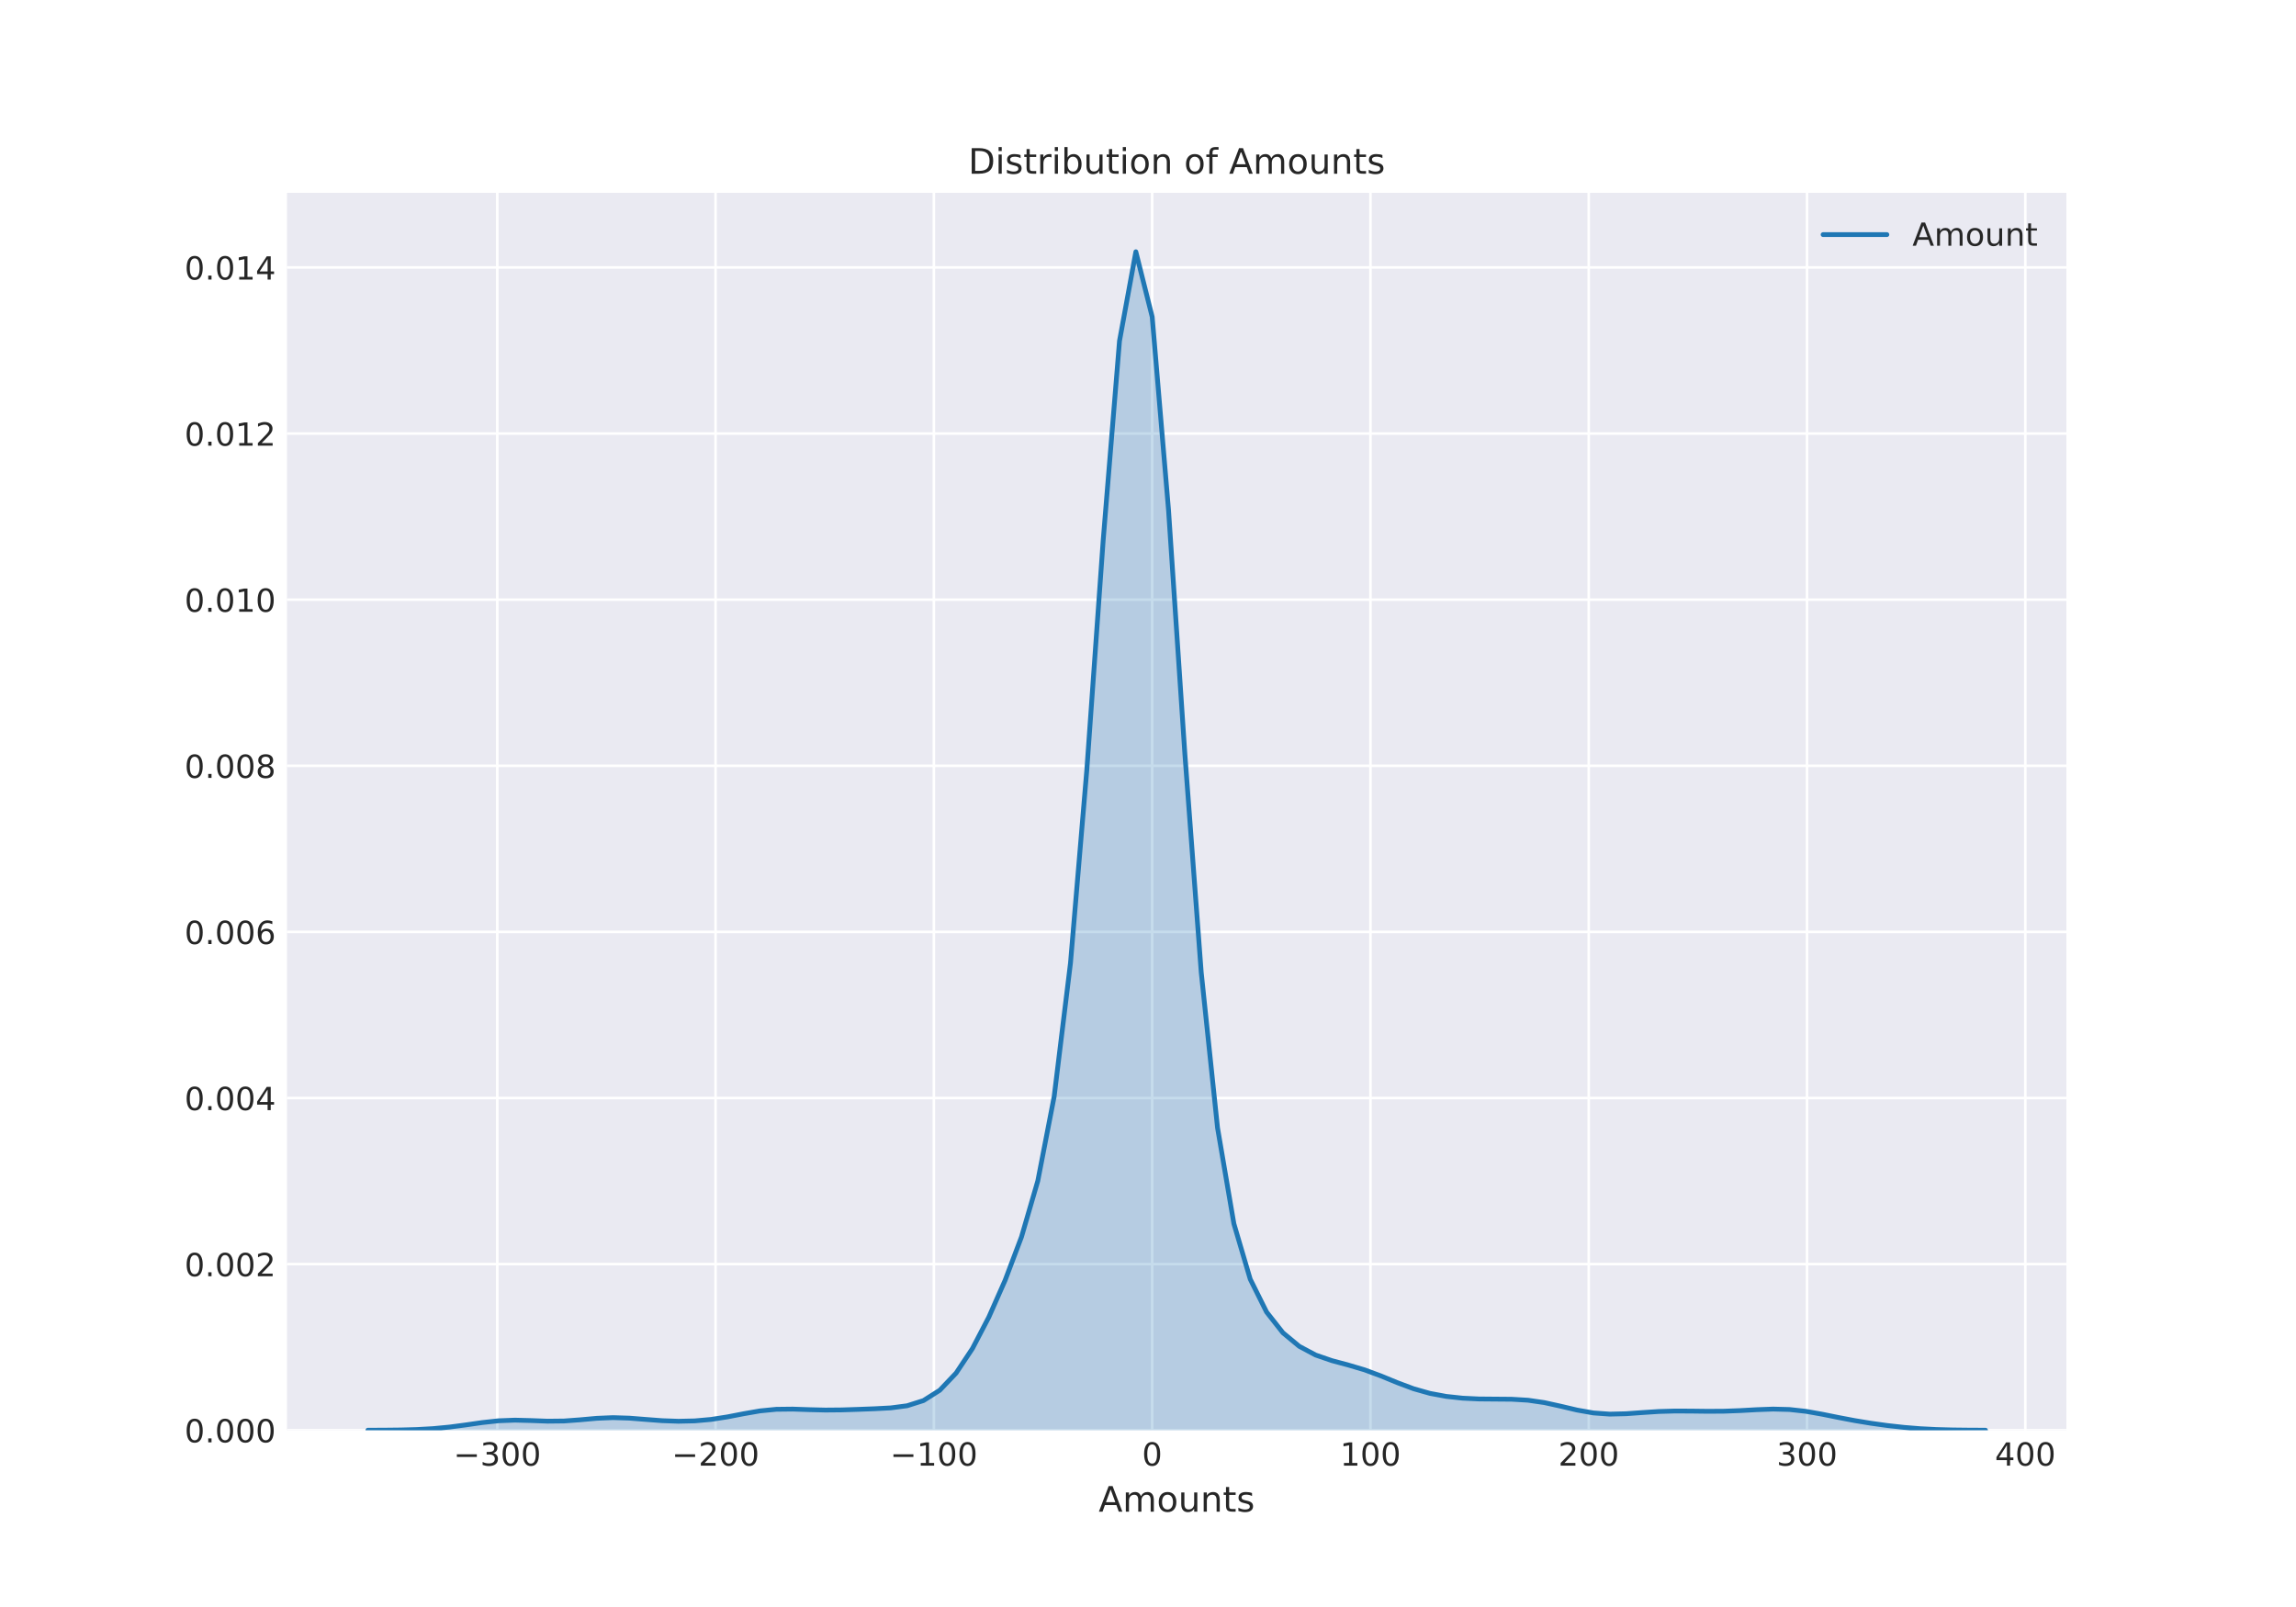
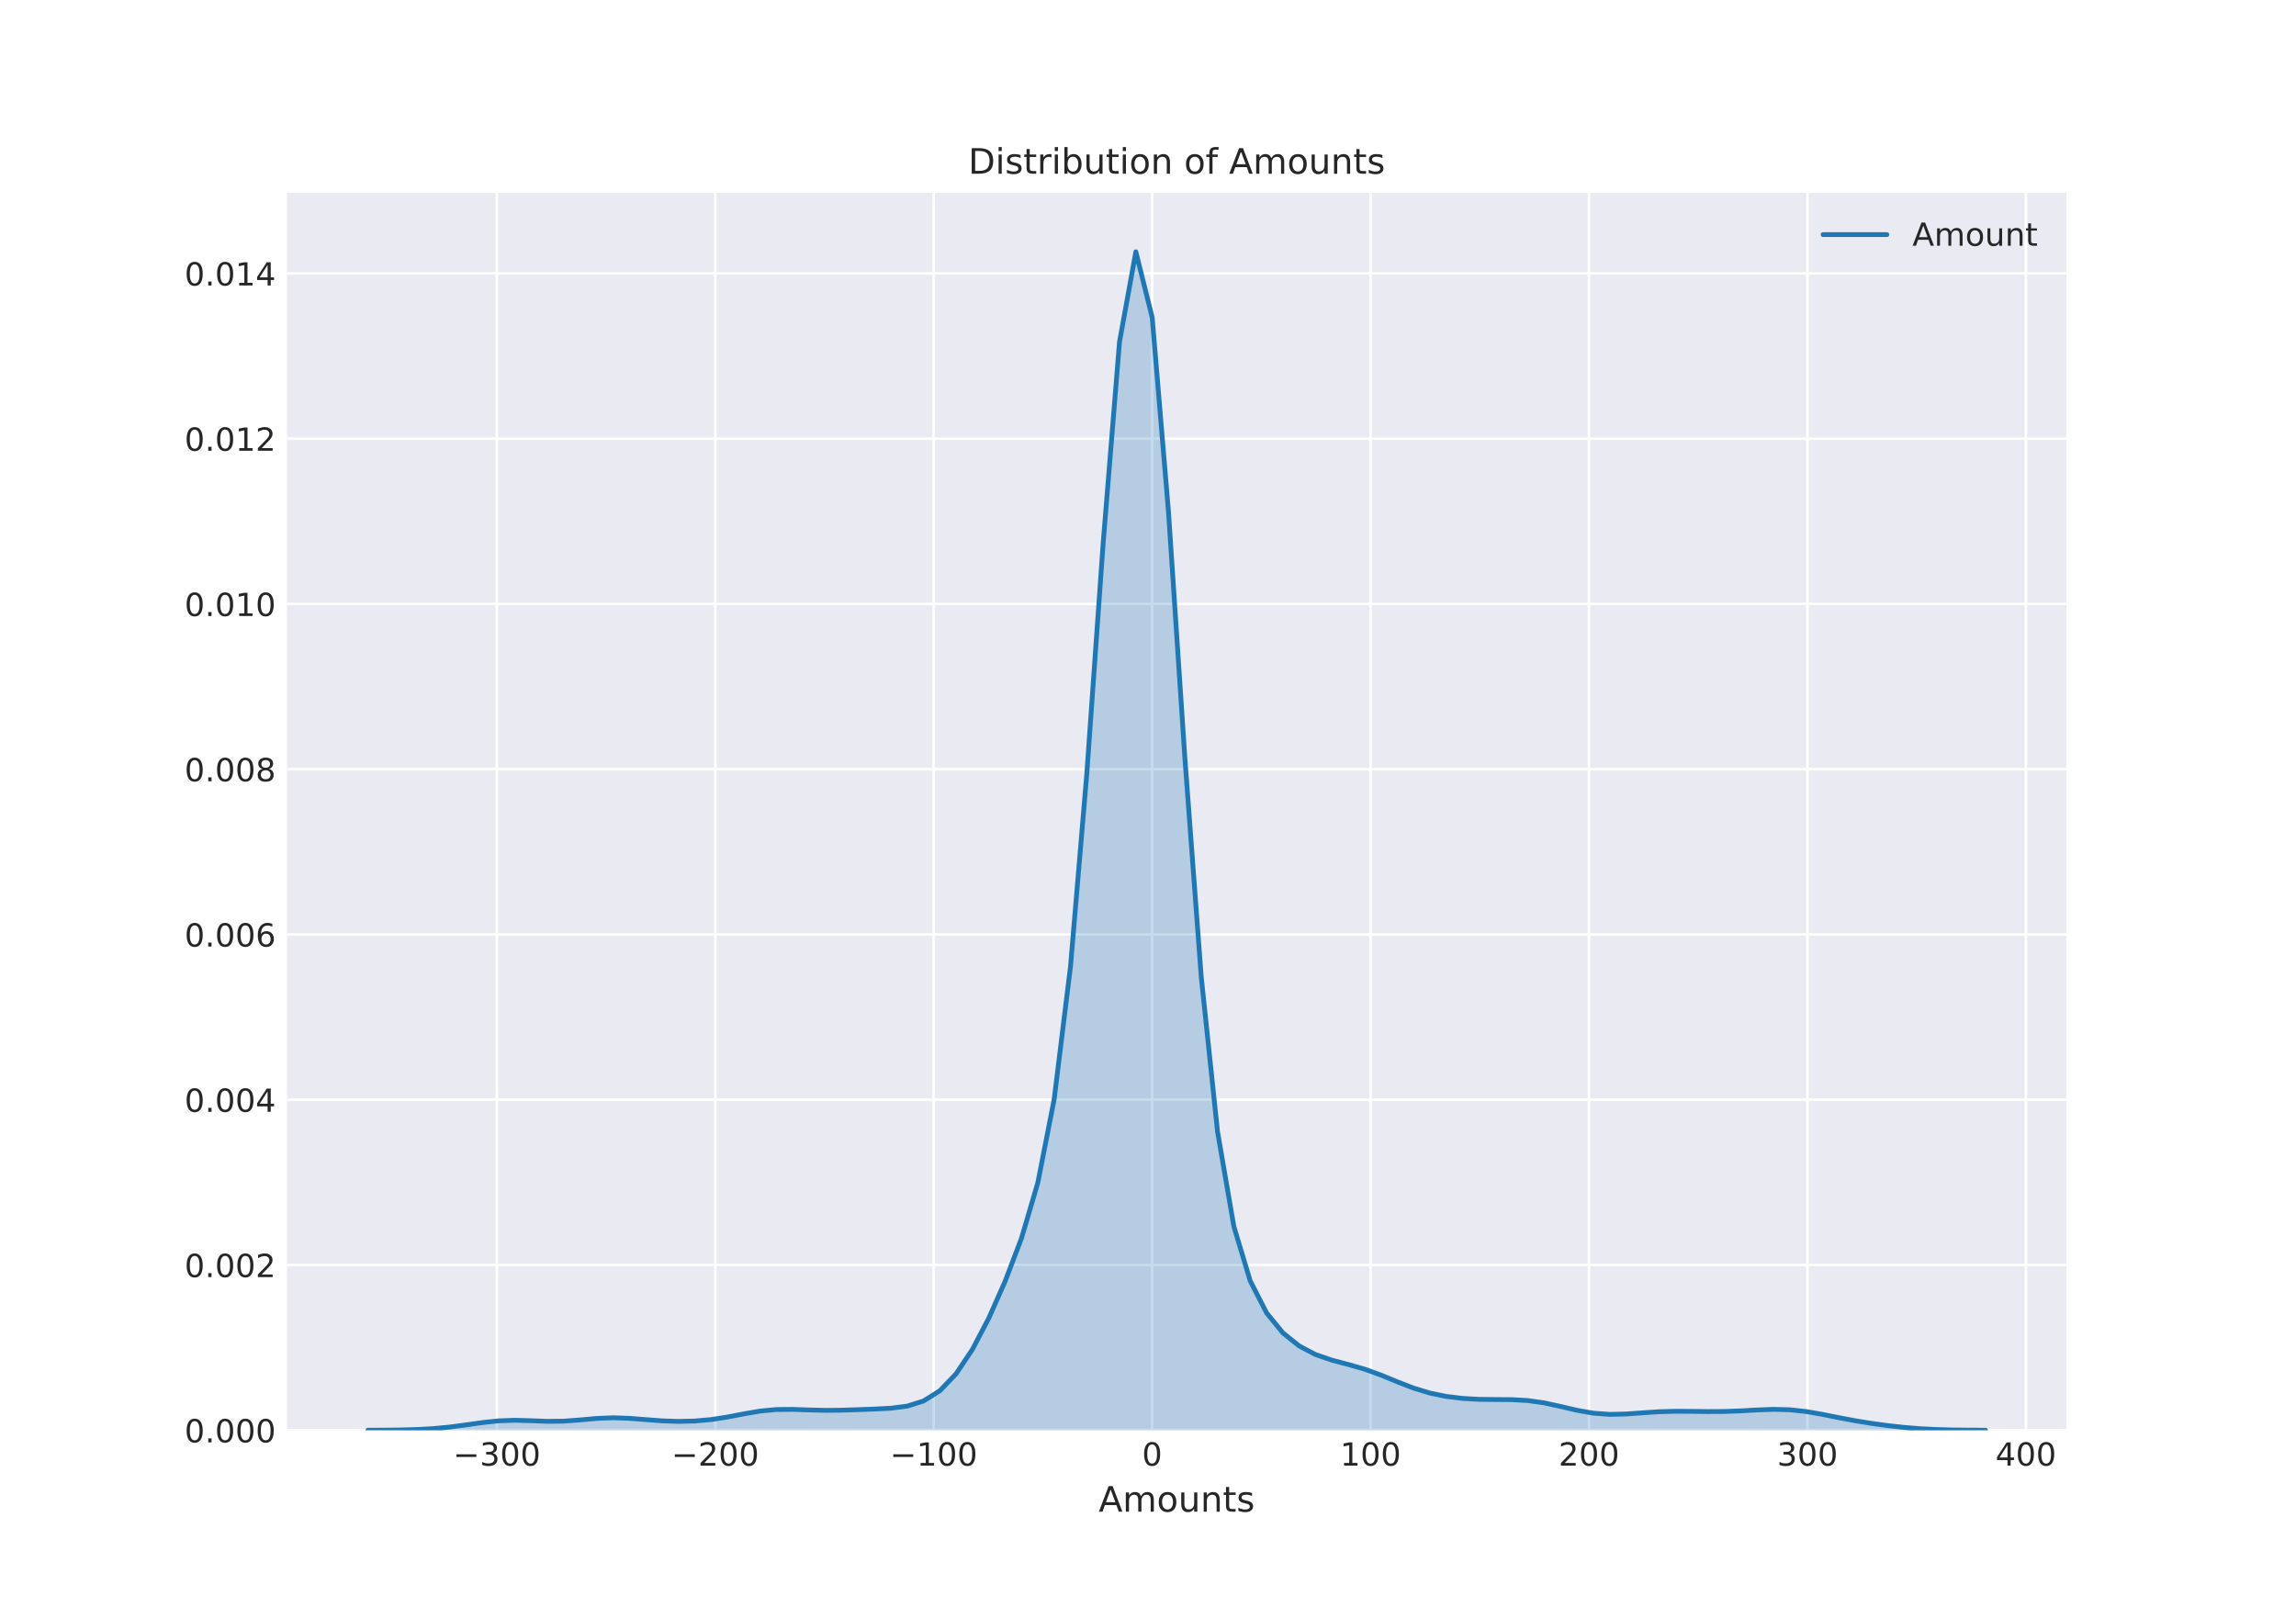
<svg xmlns="http://www.w3.org/2000/svg" xmlns:xlink="http://www.w3.org/1999/xlink" height="504pt" version="1.1" viewBox="0 0 720 504" width="720pt">
  <defs>
    <style type="text/css">
*{stroke-linecap:butt;stroke-linejoin:round;}
  </style>
  </defs>
  <g id="figure_1">
    <g id="patch_1">
      <path d="M 0 504  L 720 504  L 720 0  L 0 0  z " style="fill:#ffffff;" />
    </g>
    <g id="axes_1">
      <g id="patch_2">
        <path d="M 90 448.56  L 648 448.56  L 648 60.48  L 90 60.48  z " style="fill:#eaeaf2;" />
      </g>
      <g id="matplotlib.axis_1">
        <g id="xtick_1">
          <g id="line2d_1">
-             <path clip-path="url(#pbec6a97837)" d="M 155.941 448.56  L 155.941 60.48  " style="fill:none;stroke:#ffffff;stroke-linecap:round;stroke-width:0.8;" />
+             <path clip-path="url(#p4e35c50f93)" d="M 155.798 448.56  L 155.798 60.48  " style="fill:none;stroke:#ffffff;stroke-linecap:round;stroke-width:0.8;" />
          </g>
          <g id="line2d_2" />
          <g id="text_1">
            <defs>
              <path d="M 10.594 35.5  L 73.188 35.5  L 73.188 27.203  L 10.594 27.203  z " id="DejaVuSans-2212" />
              <path d="M 40.578 39.312  Q 47.656 37.797 51.625 33  Q 55.609 28.219 55.609 21.188  Q 55.609 10.406 48.188 4.484  Q 40.766 -1.422 27.094 -1.422  Q 22.516 -1.422 17.656 -0.516  Q 12.797 0.391 7.625 2.203  L 7.625 11.719  Q 11.719 9.328 16.594 8.109  Q 21.484 6.891 26.812 6.891  Q 36.078 6.891 40.938 10.547  Q 45.797 14.203 45.797 21.188  Q 45.797 27.641 41.281 31.266  Q 36.766 34.906 28.719 34.906  L 20.219 34.906  L 20.219 43.016  L 29.109 43.016  Q 36.375 43.016 40.234 45.922  Q 44.094 48.828 44.094 54.297  Q 44.094 59.906 40.109 62.906  Q 36.141 65.922 28.719 65.922  Q 24.656 65.922 20.016 65.031  Q 15.375 64.156 9.812 62.312  L 9.812 71.094  Q 15.438 72.656 20.344 73.438  Q 25.25 74.219 29.594 74.219  Q 40.828 74.219 47.359 69.109  Q 53.906 64.016 53.906 55.328  Q 53.906 49.266 50.438 45.094  Q 46.969 40.922 40.578 39.312  z " id="DejaVuSans-33" />
              <path d="M 31.781 66.406  Q 24.172 66.406 20.328 58.906  Q 16.5 51.422 16.5 36.375  Q 16.5 21.391 20.328 13.891  Q 24.172 6.391 31.781 6.391  Q 39.453 6.391 43.281 13.891  Q 47.125 21.391 47.125 36.375  Q 47.125 51.422 43.281 58.906  Q 39.453 66.406 31.781 66.406  z M 31.781 74.219  Q 44.047 74.219 50.516 64.516  Q 56.984 54.828 56.984 36.375  Q 56.984 17.969 50.516 8.266  Q 44.047 -1.422 31.781 -1.422  Q 19.531 -1.422 13.062 8.266  Q 6.594 17.969 6.594 36.375  Q 6.594 54.828 13.062 64.516  Q 19.531 74.219 31.781 74.219  z " id="DejaVuSans-30" />
            </defs>
-             <g style="fill:#262626;" transform="translate(142.2076 459.6584)scale(0.1 -0.1)">
+             <g style="fill:#262626;" transform="translate(142.0645 459.6584)scale(0.1 -0.1)">
              <use xlink:href="#DejaVuSans-2212" />
              <use x="83.789" xlink:href="#DejaVuSans-33" />
              <use x="147.412" xlink:href="#DejaVuSans-30" />
              <use x="211.035" xlink:href="#DejaVuSans-30" />
            </g>
          </g>
        </g>
        <g id="xtick_2">
          <g id="line2d_3">
-             <path clip-path="url(#pbec6a97837)" d="M 224.395 448.56  L 224.395 60.48  " style="fill:none;stroke:#ffffff;stroke-linecap:round;stroke-width:0.8;" />
+             <path clip-path="url(#p4e35c50f93)" d="M 224.298 448.56  L 224.298 60.48  " style="fill:none;stroke:#ffffff;stroke-linecap:round;stroke-width:0.8;" />
          </g>
          <g id="line2d_4" />
          <g id="text_2">
            <defs>
              <path d="M 19.188 8.297  L 53.609 8.297  L 53.609 0  L 7.328 0  L 7.328 8.297  Q 12.938 14.109 22.625 23.891  Q 32.328 33.688 34.812 36.531  Q 39.547 41.844 41.422 45.531  Q 43.312 49.219 43.312 52.781  Q 43.312 58.594 39.234 62.25  Q 35.156 65.922 28.609 65.922  Q 23.969 65.922 18.812 64.312  Q 13.672 62.703 7.812 59.422  L 7.812 69.391  Q 13.766 71.781 18.938 73  Q 24.125 74.219 28.422 74.219  Q 39.75 74.219 46.484 68.547  Q 53.219 62.891 53.219 53.422  Q 53.219 48.922 51.531 44.891  Q 49.859 40.875 45.406 35.406  Q 44.188 33.984 37.641 27.219  Q 31.109 20.453 19.188 8.297  z " id="DejaVuSans-32" />
            </defs>
-             <g style="fill:#262626;" transform="translate(210.6613 459.6584)scale(0.1 -0.1)">
+             <g style="fill:#262626;" transform="translate(210.5642 459.6584)scale(0.1 -0.1)">
              <use xlink:href="#DejaVuSans-2212" />
              <use x="83.789" xlink:href="#DejaVuSans-32" />
              <use x="147.412" xlink:href="#DejaVuSans-30" />
              <use x="211.035" xlink:href="#DejaVuSans-30" />
            </g>
          </g>
        </g>
        <g id="xtick_3">
          <g id="line2d_5">
-             <path clip-path="url(#pbec6a97837)" d="M 292.849 448.56  L 292.849 60.48  " style="fill:none;stroke:#ffffff;stroke-linecap:round;stroke-width:0.8;" />
+             <path clip-path="url(#p4e35c50f93)" d="M 292.797 448.56  L 292.797 60.48  " style="fill:none;stroke:#ffffff;stroke-linecap:round;stroke-width:0.8;" />
          </g>
          <g id="line2d_6" />
          <g id="text_3">
            <defs>
              <path d="M 12.406 8.297  L 28.516 8.297  L 28.516 63.922  L 10.984 60.406  L 10.984 69.391  L 28.422 72.906  L 38.281 72.906  L 38.281 8.297  L 54.391 8.297  L 54.391 0  L 12.406 0  z " id="DejaVuSans-31" />
            </defs>
-             <g style="fill:#262626;" transform="translate(279.1151 459.6584)scale(0.1 -0.1)">
+             <g style="fill:#262626;" transform="translate(279.0639 459.6584)scale(0.1 -0.1)">
              <use xlink:href="#DejaVuSans-2212" />
              <use x="83.789" xlink:href="#DejaVuSans-31" />
              <use x="147.412" xlink:href="#DejaVuSans-30" />
              <use x="211.035" xlink:href="#DejaVuSans-30" />
            </g>
          </g>
        </g>
        <g id="xtick_4">
          <g id="line2d_7">
-             <path clip-path="url(#pbec6a97837)" d="M 361.302 448.56  L 361.302 60.48  " style="fill:none;stroke:#ffffff;stroke-linecap:round;stroke-width:0.8;" />
+             <path clip-path="url(#p4e35c50f93)" d="M 361.297 448.56  L 361.297 60.48  " style="fill:none;stroke:#ffffff;stroke-linecap:round;stroke-width:0.8;" />
          </g>
          <g id="line2d_8" />
          <g id="text_4">
-             <g style="fill:#262626;" transform="translate(358.1211 459.6584)scale(0.1 -0.1)">
+             <g style="fill:#262626;" transform="translate(358.116 459.6584)scale(0.1 -0.1)">
              <use xlink:href="#DejaVuSans-30" />
            </g>
          </g>
        </g>
        <g id="xtick_5">
          <g id="line2d_9">
-             <path clip-path="url(#pbec6a97837)" d="M 429.756 448.56  L 429.756 60.48  " style="fill:none;stroke:#ffffff;stroke-linecap:round;stroke-width:0.8;" />
+             <path clip-path="url(#p4e35c50f93)" d="M 429.797 448.56  L 429.797 60.48  " style="fill:none;stroke:#ffffff;stroke-linecap:round;stroke-width:0.8;" />
          </g>
          <g id="line2d_10" />
          <g id="text_5">
-             <g style="fill:#262626;" transform="translate(420.2124 459.6584)scale(0.1 -0.1)">
+             <g style="fill:#262626;" transform="translate(420.2532 459.6584)scale(0.1 -0.1)">
              <use xlink:href="#DejaVuSans-31" />
              <use x="63.623" xlink:href="#DejaVuSans-30" />
              <use x="127.246" xlink:href="#DejaVuSans-30" />
            </g>
          </g>
        </g>
        <g id="xtick_6">
          <g id="line2d_11">
-             <path clip-path="url(#pbec6a97837)" d="M 498.21 448.56  L 498.21 60.48  " style="fill:none;stroke:#ffffff;stroke-linecap:round;stroke-width:0.8;" />
+             <path clip-path="url(#p4e35c50f93)" d="M 498.297 448.56  L 498.297 60.48  " style="fill:none;stroke:#ffffff;stroke-linecap:round;stroke-width:0.8;" />
          </g>
          <g id="line2d_12" />
          <g id="text_6">
-             <g style="fill:#262626;" transform="translate(488.6661 459.6584)scale(0.1 -0.1)">
+             <g style="fill:#262626;" transform="translate(488.7529 459.6584)scale(0.1 -0.1)">
              <use xlink:href="#DejaVuSans-32" />
              <use x="63.623" xlink:href="#DejaVuSans-30" />
              <use x="127.246" xlink:href="#DejaVuSans-30" />
            </g>
          </g>
        </g>
        <g id="xtick_7">
          <g id="line2d_13">
-             <path clip-path="url(#pbec6a97837)" d="M 566.664 448.56  L 566.664 60.48  " style="fill:none;stroke:#ffffff;stroke-linecap:round;stroke-width:0.8;" />
+             <path clip-path="url(#p4e35c50f93)" d="M 566.796 448.56  L 566.796 60.48  " style="fill:none;stroke:#ffffff;stroke-linecap:round;stroke-width:0.8;" />
          </g>
          <g id="line2d_14" />
          <g id="text_7">
-             <g style="fill:#262626;" transform="translate(557.1198 459.6584)scale(0.1 -0.1)">
+             <g style="fill:#262626;" transform="translate(557.2526 459.6584)scale(0.1 -0.1)">
              <use xlink:href="#DejaVuSans-33" />
              <use x="63.623" xlink:href="#DejaVuSans-30" />
              <use x="127.246" xlink:href="#DejaVuSans-30" />
            </g>
          </g>
        </g>
        <g id="xtick_8">
          <g id="line2d_15">
-             <path clip-path="url(#pbec6a97837)" d="M 635.117 448.56  L 635.117 60.48  " style="fill:none;stroke:#ffffff;stroke-linecap:round;stroke-width:0.8;" />
+             <path clip-path="url(#p4e35c50f93)" d="M 635.296 448.56  L 635.296 60.48  " style="fill:none;stroke:#ffffff;stroke-linecap:round;stroke-width:0.8;" />
          </g>
          <g id="line2d_16" />
          <g id="text_8">
            <defs>
              <path d="M 37.797 64.312  L 12.891 25.391  L 37.797 25.391  z M 35.203 72.906  L 47.609 72.906  L 47.609 25.391  L 58.016 25.391  L 58.016 17.188  L 47.609 17.188  L 47.609 0  L 37.797 0  L 37.797 17.188  L 4.891 17.188  L 4.891 26.703  z " id="DejaVuSans-34" />
            </defs>
-             <g style="fill:#262626;" transform="translate(625.5735 459.6584)scale(0.1 -0.1)">
+             <g style="fill:#262626;" transform="translate(625.7523 459.6584)scale(0.1 -0.1)">
              <use xlink:href="#DejaVuSans-34" />
              <use x="63.623" xlink:href="#DejaVuSans-30" />
              <use x="127.246" xlink:href="#DejaVuSans-30" />
            </g>
          </g>
        </g>
        <g id="text_9">
          <defs>
            <path d="M 34.188 63.188  L 20.797 26.906  L 47.609 26.906  z M 28.609 72.906  L 39.797 72.906  L 67.578 0  L 57.328 0  L 50.688 18.703  L 17.828 18.703  L 11.188 0  L 0.781 0  z " id="DejaVuSans-41" />
            <path d="M 52 44.188  Q 55.375 50.25 60.062 53.125  Q 64.75 56 71.094 56  Q 79.641 56 84.281 50.016  Q 88.922 44.047 88.922 33.016  L 88.922 0  L 79.891 0  L 79.891 32.719  Q 79.891 40.578 77.094 44.375  Q 74.312 48.188 68.609 48.188  Q 61.625 48.188 57.562 43.547  Q 53.516 38.922 53.516 30.906  L 53.516 0  L 44.484 0  L 44.484 32.719  Q 44.484 40.625 41.703 44.406  Q 38.922 48.188 33.109 48.188  Q 26.219 48.188 22.156 43.531  Q 18.109 38.875 18.109 30.906  L 18.109 0  L 9.078 0  L 9.078 54.688  L 18.109 54.688  L 18.109 46.188  Q 21.188 51.219 25.484 53.609  Q 29.781 56 35.688 56  Q 41.656 56 45.828 52.969  Q 50 49.953 52 44.188  z " id="DejaVuSans-6d" />
            <path d="M 30.609 48.391  Q 23.391 48.391 19.188 42.75  Q 14.984 37.109 14.984 27.297  Q 14.984 17.484 19.156 11.844  Q 23.344 6.203 30.609 6.203  Q 37.797 6.203 41.984 11.859  Q 46.188 17.531 46.188 27.297  Q 46.188 37.016 41.984 42.703  Q 37.797 48.391 30.609 48.391  z M 30.609 56  Q 42.328 56 49.016 48.375  Q 55.719 40.766 55.719 27.297  Q 55.719 13.875 49.016 6.219  Q 42.328 -1.422 30.609 -1.422  Q 18.844 -1.422 12.172 6.219  Q 5.516 13.875 5.516 27.297  Q 5.516 40.766 12.172 48.375  Q 18.844 56 30.609 56  z " id="DejaVuSans-6f" />
            <path d="M 8.5 21.578  L 8.5 54.688  L 17.484 54.688  L 17.484 21.922  Q 17.484 14.156 20.5 10.266  Q 23.531 6.391 29.594 6.391  Q 36.859 6.391 41.078 11.031  Q 45.312 15.672 45.312 23.688  L 45.312 54.688  L 54.297 54.688  L 54.297 0  L 45.312 0  L 45.312 8.406  Q 42.047 3.422 37.719 1  Q 33.406 -1.422 27.688 -1.422  Q 18.266 -1.422 13.375 4.438  Q 8.5 10.297 8.5 21.578  z M 31.109 56  z " id="DejaVuSans-75" />
            <path d="M 54.891 33.016  L 54.891 0  L 45.906 0  L 45.906 32.719  Q 45.906 40.484 42.875 44.328  Q 39.844 48.188 33.797 48.188  Q 26.516 48.188 22.312 43.547  Q 18.109 38.922 18.109 30.906  L 18.109 0  L 9.078 0  L 9.078 54.688  L 18.109 54.688  L 18.109 46.188  Q 21.344 51.125 25.703 53.562  Q 30.078 56 35.797 56  Q 45.219 56 50.047 50.172  Q 54.891 44.344 54.891 33.016  z " id="DejaVuSans-6e" />
            <path d="M 18.312 70.219  L 18.312 54.688  L 36.812 54.688  L 36.812 47.703  L 18.312 47.703  L 18.312 18.016  Q 18.312 11.328 20.141 9.422  Q 21.969 7.516 27.594 7.516  L 36.812 7.516  L 36.812 0  L 27.594 0  Q 17.188 0 13.234 3.875  Q 9.281 7.766 9.281 18.016  L 9.281 47.703  L 2.688 47.703  L 2.688 54.688  L 9.281 54.688  L 9.281 70.219  z " id="DejaVuSans-74" />
            <path d="M 44.281 53.078  L 44.281 44.578  Q 40.484 46.531 36.375 47.5  Q 32.281 48.484 27.875 48.484  Q 21.188 48.484 17.844 46.438  Q 14.5 44.391 14.5 40.281  Q 14.5 37.156 16.891 35.375  Q 19.281 33.594 26.516 31.984  L 29.594 31.297  Q 39.156 29.25 43.188 25.516  Q 47.219 21.781 47.219 15.094  Q 47.219 7.469 41.188 3.016  Q 35.156 -1.422 24.609 -1.422  Q 20.219 -1.422 15.453 -0.562  Q 10.688 0.297 5.422 2  L 5.422 11.281  Q 10.406 8.688 15.234 7.391  Q 20.062 6.109 24.812 6.109  Q 31.156 6.109 34.562 8.281  Q 37.984 10.453 37.984 14.406  Q 37.984 18.062 35.516 20.016  Q 33.062 21.969 24.703 23.781  L 21.578 24.516  Q 13.234 26.266 9.516 29.906  Q 5.812 33.547 5.812 39.891  Q 5.812 47.609 11.281 51.797  Q 16.75 56 26.812 56  Q 31.781 56 36.172 55.266  Q 40.578 54.547 44.281 53.078  z " id="DejaVuSans-73" />
          </defs>
          <g style="fill:#262626;" transform="translate(344.5224 474.0964)scale(0.11 -0.11)">
            <use xlink:href="#DejaVuSans-41" />
            <use x="68.408" xlink:href="#DejaVuSans-6d" />
            <use x="165.82" xlink:href="#DejaVuSans-6f" />
            <use x="227.002" xlink:href="#DejaVuSans-75" />
            <use x="290.381" xlink:href="#DejaVuSans-6e" />
            <use x="353.76" xlink:href="#DejaVuSans-74" />
            <use x="392.969" xlink:href="#DejaVuSans-73" />
          </g>
        </g>
      </g>
      <g id="matplotlib.axis_2">
        <g id="ytick_1">
          <g id="line2d_17">
-             <path clip-path="url(#pbec6a97837)" d="M 90 448.56  L 648 448.56  " style="fill:none;stroke:#ffffff;stroke-linecap:round;stroke-width:0.8;" />
+             <path clip-path="url(#p4e35c50f93)" d="M 90 448.56  L 648 448.56  " style="fill:none;stroke:#ffffff;stroke-linecap:round;stroke-width:0.8;" />
          </g>
          <g id="line2d_18" />
          <g id="text_10">
            <defs>
              <path d="M 10.688 12.406  L 21 12.406  L 21 0  L 10.688 0  z " id="DejaVuSans-2e" />
            </defs>
            <g style="fill:#262626;" transform="translate(57.87188 452.3592)scale(0.1 -0.1)">
              <use xlink:href="#DejaVuSans-30" />
              <use x="63.623" xlink:href="#DejaVuSans-2e" />
              <use x="95.41" xlink:href="#DejaVuSans-30" />
              <use x="159.033" xlink:href="#DejaVuSans-30" />
              <use x="222.656" xlink:href="#DejaVuSans-30" />
            </g>
          </g>
        </g>
        <g id="ytick_2">
          <g id="line2d_19">
-             <path clip-path="url(#pbec6a97837)" d="M 90 396.463  L 648 396.463  " style="fill:none;stroke:#ffffff;stroke-linecap:round;stroke-width:0.8;" />
+             <path clip-path="url(#p4e35c50f93)" d="M 90 396.728  L 648 396.728  " style="fill:none;stroke:#ffffff;stroke-linecap:round;stroke-width:0.8;" />
          </g>
          <g id="line2d_20" />
          <g id="text_11">
-             <g style="fill:#262626;" transform="translate(57.87188 400.2618)scale(0.1 -0.1)">
+             <g style="fill:#262626;" transform="translate(57.87188 400.5272)scale(0.1 -0.1)">
              <use xlink:href="#DejaVuSans-30" />
              <use x="63.623" xlink:href="#DejaVuSans-2e" />
              <use x="95.41" xlink:href="#DejaVuSans-30" />
              <use x="159.033" xlink:href="#DejaVuSans-30" />
              <use x="222.656" xlink:href="#DejaVuSans-32" />
            </g>
          </g>
        </g>
        <g id="ytick_3">
          <g id="line2d_21">
-             <path clip-path="url(#pbec6a97837)" d="M 90 344.365  L 648 344.365  " style="fill:none;stroke:#ffffff;stroke-linecap:round;stroke-width:0.8;" />
+             <path clip-path="url(#p4e35c50f93)" d="M 90 344.896  L 648 344.896  " style="fill:none;stroke:#ffffff;stroke-linecap:round;stroke-width:0.8;" />
          </g>
          <g id="line2d_22" />
          <g id="text_12">
-             <g style="fill:#262626;" transform="translate(57.87188 348.1645)scale(0.1 -0.1)">
+             <g style="fill:#262626;" transform="translate(57.87188 348.6952)scale(0.1 -0.1)">
              <use xlink:href="#DejaVuSans-30" />
              <use x="63.623" xlink:href="#DejaVuSans-2e" />
              <use x="95.41" xlink:href="#DejaVuSans-30" />
              <use x="159.033" xlink:href="#DejaVuSans-30" />
              <use x="222.656" xlink:href="#DejaVuSans-34" />
            </g>
          </g>
        </g>
        <g id="ytick_4">
          <g id="line2d_23">
-             <path clip-path="url(#pbec6a97837)" d="M 90 292.268  L 648 292.268  " style="fill:none;stroke:#ffffff;stroke-linecap:round;stroke-width:0.8;" />
+             <path clip-path="url(#p4e35c50f93)" d="M 90 293.064  L 648 293.064  " style="fill:none;stroke:#ffffff;stroke-linecap:round;stroke-width:0.8;" />
          </g>
          <g id="line2d_24" />
          <g id="text_13">
            <defs>
              <path d="M 33.016 40.375  Q 26.375 40.375 22.484 35.828  Q 18.609 31.297 18.609 23.391  Q 18.609 15.531 22.484 10.953  Q 26.375 6.391 33.016 6.391  Q 39.656 6.391 43.531 10.953  Q 47.406 15.531 47.406 23.391  Q 47.406 31.297 43.531 35.828  Q 39.656 40.375 33.016 40.375  z M 52.594 71.297  L 52.594 62.312  Q 48.875 64.062 45.094 64.984  Q 41.312 65.922 37.594 65.922  Q 27.828 65.922 22.672 59.328  Q 17.531 52.734 16.797 39.406  Q 19.672 43.656 24.016 45.922  Q 28.375 48.188 33.594 48.188  Q 44.578 48.188 50.953 41.516  Q 57.328 34.859 57.328 23.391  Q 57.328 12.156 50.688 5.359  Q 44.047 -1.422 33.016 -1.422  Q 20.359 -1.422 13.672 8.266  Q 6.984 17.969 6.984 36.375  Q 6.984 53.656 15.188 63.938  Q 23.391 74.219 37.203 74.219  Q 40.922 74.219 44.703 73.484  Q 48.484 72.75 52.594 71.297  z " id="DejaVuSans-36" />
            </defs>
-             <g style="fill:#262626;" transform="translate(57.87188 296.0671)scale(0.1 -0.1)">
+             <g style="fill:#262626;" transform="translate(57.87188 296.8632)scale(0.1 -0.1)">
              <use xlink:href="#DejaVuSans-30" />
              <use x="63.623" xlink:href="#DejaVuSans-2e" />
              <use x="95.41" xlink:href="#DejaVuSans-30" />
              <use x="159.033" xlink:href="#DejaVuSans-30" />
              <use x="222.656" xlink:href="#DejaVuSans-36" />
            </g>
          </g>
        </g>
        <g id="ytick_5">
          <g id="line2d_25">
-             <path clip-path="url(#pbec6a97837)" d="M 90 240.17  L 648 240.17  " style="fill:none;stroke:#ffffff;stroke-linecap:round;stroke-width:0.8;" />
+             <path clip-path="url(#p4e35c50f93)" d="M 90 241.232  L 648 241.232  " style="fill:none;stroke:#ffffff;stroke-linecap:round;stroke-width:0.8;" />
          </g>
          <g id="line2d_26" />
          <g id="text_14">
            <defs>
              <path d="M 31.781 34.625  Q 24.75 34.625 20.719 30.859  Q 16.703 27.094 16.703 20.516  Q 16.703 13.922 20.719 10.156  Q 24.75 6.391 31.781 6.391  Q 38.812 6.391 42.859 10.172  Q 46.922 13.969 46.922 20.516  Q 46.922 27.094 42.891 30.859  Q 38.875 34.625 31.781 34.625  z M 21.922 38.812  Q 15.578 40.375 12.031 44.719  Q 8.5 49.078 8.5 55.328  Q 8.5 64.062 14.719 69.141  Q 20.953 74.219 31.781 74.219  Q 42.672 74.219 48.875 69.141  Q 55.078 64.062 55.078 55.328  Q 55.078 49.078 51.531 44.719  Q 48 40.375 41.703 38.812  Q 48.828 37.156 52.797 32.312  Q 56.781 27.484 56.781 20.516  Q 56.781 9.906 50.312 4.234  Q 43.844 -1.422 31.781 -1.422  Q 19.734 -1.422 13.25 4.234  Q 6.781 9.906 6.781 20.516  Q 6.781 27.484 10.781 32.312  Q 14.797 37.156 21.922 38.812  z M 18.312 54.391  Q 18.312 48.734 21.844 45.562  Q 25.391 42.391 31.781 42.391  Q 38.141 42.391 41.719 45.562  Q 45.312 48.734 45.312 54.391  Q 45.312 60.062 41.719 63.234  Q 38.141 66.406 31.781 66.406  Q 25.391 66.406 21.844 63.234  Q 18.312 60.062 18.312 54.391  z " id="DejaVuSans-38" />
            </defs>
-             <g style="fill:#262626;" transform="translate(57.87188 243.9697)scale(0.1 -0.1)">
+             <g style="fill:#262626;" transform="translate(57.87188 245.0312)scale(0.1 -0.1)">
              <use xlink:href="#DejaVuSans-30" />
              <use x="63.623" xlink:href="#DejaVuSans-2e" />
              <use x="95.41" xlink:href="#DejaVuSans-30" />
              <use x="159.033" xlink:href="#DejaVuSans-30" />
              <use x="222.656" xlink:href="#DejaVuSans-38" />
            </g>
          </g>
        </g>
        <g id="ytick_6">
          <g id="line2d_27">
-             <path clip-path="url(#pbec6a97837)" d="M 90 188.073  L 648 188.073  " style="fill:none;stroke:#ffffff;stroke-linecap:round;stroke-width:0.8;" />
+             <path clip-path="url(#p4e35c50f93)" d="M 90 189.4  L 648 189.4  " style="fill:none;stroke:#ffffff;stroke-linecap:round;stroke-width:0.8;" />
          </g>
          <g id="line2d_28" />
          <g id="text_15">
-             <g style="fill:#262626;" transform="translate(57.87188 191.8723)scale(0.1 -0.1)">
+             <g style="fill:#262626;" transform="translate(57.87188 193.1991)scale(0.1 -0.1)">
              <use xlink:href="#DejaVuSans-30" />
              <use x="63.623" xlink:href="#DejaVuSans-2e" />
              <use x="95.41" xlink:href="#DejaVuSans-30" />
              <use x="159.033" xlink:href="#DejaVuSans-31" />
              <use x="222.656" xlink:href="#DejaVuSans-30" />
            </g>
          </g>
        </g>
        <g id="ytick_7">
          <g id="line2d_29">
-             <path clip-path="url(#pbec6a97837)" d="M 90 135.976  L 648 135.976  " style="fill:none;stroke:#ffffff;stroke-linecap:round;stroke-width:0.8;" />
+             <path clip-path="url(#p4e35c50f93)" d="M 90 137.568  L 648 137.568  " style="fill:none;stroke:#ffffff;stroke-linecap:round;stroke-width:0.8;" />
          </g>
          <g id="line2d_30" />
          <g id="text_16">
-             <g style="fill:#262626;" transform="translate(57.87188 139.7749)scale(0.1 -0.1)">
+             <g style="fill:#262626;" transform="translate(57.87188 141.3671)scale(0.1 -0.1)">
              <use xlink:href="#DejaVuSans-30" />
              <use x="63.623" xlink:href="#DejaVuSans-2e" />
              <use x="95.41" xlink:href="#DejaVuSans-30" />
              <use x="159.033" xlink:href="#DejaVuSans-31" />
              <use x="222.656" xlink:href="#DejaVuSans-32" />
            </g>
          </g>
        </g>
        <g id="ytick_8">
          <g id="line2d_31">
-             <path clip-path="url(#pbec6a97837)" d="M 90 83.878  L 648 83.878  " style="fill:none;stroke:#ffffff;stroke-linecap:round;stroke-width:0.8;" />
+             <path clip-path="url(#p4e35c50f93)" d="M 90 85.736  L 648 85.736  " style="fill:none;stroke:#ffffff;stroke-linecap:round;stroke-width:0.8;" />
          </g>
          <g id="line2d_32" />
          <g id="text_17">
-             <g style="fill:#262626;" transform="translate(57.87188 87.67756)scale(0.1 -0.1)">
+             <g style="fill:#262626;" transform="translate(57.87188 89.53511)scale(0.1 -0.1)">
              <use xlink:href="#DejaVuSans-30" />
              <use x="63.623" xlink:href="#DejaVuSans-2e" />
              <use x="95.41" xlink:href="#DejaVuSans-30" />
              <use x="159.033" xlink:href="#DejaVuSans-31" />
              <use x="222.656" xlink:href="#DejaVuSans-34" />
            </g>
          </g>
        </g>
      </g>
      <g id="PolyCollection_1">
-         <path clip-path="url(#pbec6a97837)" d="M 115.364 448.553  L 115.364 448.56  L 120.488 448.56  L 125.612 448.56  L 130.736 448.56  L 135.86 448.56  L 140.983 448.56  L 146.107 448.56  L 151.231 448.56  L 156.355 448.56  L 161.479 448.56  L 166.603 448.56  L 171.727 448.56  L 176.851 448.56  L 181.975 448.56  L 187.099 448.56  L 192.223 448.56  L 197.347 448.56  L 202.471 448.56  L 207.595 448.56  L 212.719 448.56  L 217.843 448.56  L 222.967 448.56  L 228.091 448.56  L 233.215 448.56  L 238.339 448.56  L 243.463 448.56  L 248.587 448.56  L 253.711 448.56  L 258.835 448.56  L 263.959 448.56  L 269.083 448.56  L 274.207 448.56  L 279.331 448.56  L 284.455 448.56  L 289.579 448.56  L 294.702 448.56  L 299.826 448.56  L 304.95 448.56  L 310.074 448.56  L 315.198 448.56  L 320.322 448.56  L 325.446 448.56  L 330.57 448.56  L 335.694 448.56  L 340.818 448.56  L 345.942 448.56  L 351.066 448.56  L 356.19 448.56  L 361.314 448.56  L 366.438 448.56  L 371.562 448.56  L 376.686 448.56  L 381.81 448.56  L 386.934 448.56  L 392.058 448.56  L 397.182 448.56  L 402.306 448.56  L 407.43 448.56  L 412.554 448.56  L 417.678 448.56  L 422.802 448.56  L 427.926 448.56  L 433.05 448.56  L 438.174 448.56  L 443.298 448.56  L 448.421 448.56  L 453.545 448.56  L 458.669 448.56  L 463.793 448.56  L 468.917 448.56  L 474.041 448.56  L 479.165 448.56  L 484.289 448.56  L 489.413 448.56  L 494.537 448.56  L 499.661 448.56  L 504.785 448.56  L 509.909 448.56  L 515.033 448.56  L 520.157 448.56  L 525.281 448.56  L 530.405 448.56  L 535.529 448.56  L 540.653 448.56  L 545.777 448.56  L 550.901 448.56  L 556.025 448.56  L 561.149 448.56  L 566.273 448.56  L 571.397 448.56  L 576.521 448.56  L 581.645 448.56  L 586.769 448.56  L 591.893 448.56  L 597.017 448.56  L 602.14 448.56  L 607.264 448.56  L 612.388 448.56  L 617.512 448.56  L 622.636 448.56  L 622.636 448.552  L 622.636 448.552  L 617.512 448.531  L 612.388 448.472  L 607.264 448.336  L 602.14 448.076  L 597.017 447.66  L 591.893 447.09  L 586.769 446.383  L 581.645 445.541  L 576.521 444.566  L 571.397 443.532  L 566.273 442.624  L 561.149 442.059  L 556.025 441.925  L 550.901 442.113  L 545.777 442.397  L 540.653 442.59  L 535.529 442.623  L 530.405 442.558  L 525.281 442.535  L 520.157 442.682  L 515.033 443.017  L 509.909 443.385  L 504.785 443.508  L 499.661 443.136  L 494.537 442.231  L 489.413 441.023  L 484.289 439.893  L 479.165 439.145  L 474.041 438.84  L 468.917 438.798  L 463.793 438.753  L 458.669 438.507  L 453.545 437.954  L 448.421 437.002  L 443.298 435.553  L 438.174 433.635  L 433.05 431.528  L 427.926 429.626  L 422.802 428.108  L 417.678 426.735  L 412.554 424.971  L 407.43 422.237  L 402.306 417.99  L 397.182 411.487  L 392.058 401.18  L 386.934 383.79  L 381.81 353.732  L 376.686 304.893  L 371.562 236.461  L 366.438 159.977  L 361.314 99.377  L 356.19 78.96  L 351.066 106.915  L 345.942 169.504  L 340.818 241.414  L 335.694 302.02  L 330.57 343.92  L 325.446 370.357  L 320.322 387.938  L 315.198 401.518  L 310.074 413.108  L 304.95 422.927  L 299.826 430.632  L 294.702 436.017  L 289.579 439.26  L 284.455 440.885  L 279.331 441.553  L 274.207 441.825  L 269.083 442.018  L 263.959 442.185  L 258.835 442.232  L 253.711 442.106  L 248.587 441.933  L 243.463 441.991  L 238.339 442.494  L 233.215 443.385  L 228.091 444.378  L 222.967 445.174  L 217.843 445.631  L 212.719 445.745  L 207.595 445.561  L 202.471 445.171  L 197.347 444.768  L 192.223 444.606  L 187.099 444.824  L 181.975 445.286  L 176.851 445.664  L 171.727 445.721  L 166.603 445.53  L 161.479 445.397  L 156.355 445.595  L 151.231 446.153  L 146.107 446.887  L 140.983 447.564  L 135.86 448.053  L 130.736 448.339  L 125.612 448.478  L 120.488 448.534  L 115.364 448.553  z " style="fill:#1f77b4;fill-opacity:0.25;" />
+         <path clip-path="url(#p4e35c50f93)" d="M 115.364 448.553  L 115.364 448.56  L 120.488 448.56  L 125.612 448.56  L 130.736 448.56  L 135.86 448.56  L 140.983 448.56  L 146.107 448.56  L 151.231 448.56  L 156.355 448.56  L 161.479 448.56  L 166.603 448.56  L 171.727 448.56  L 176.851 448.56  L 181.975 448.56  L 187.099 448.56  L 192.223 448.56  L 197.347 448.56  L 202.471 448.56  L 207.595 448.56  L 212.719 448.56  L 217.843 448.56  L 222.967 448.56  L 228.091 448.56  L 233.215 448.56  L 238.339 448.56  L 243.463 448.56  L 248.587 448.56  L 253.711 448.56  L 258.835 448.56  L 263.959 448.56  L 269.083 448.56  L 274.207 448.56  L 279.331 448.56  L 284.455 448.56  L 289.579 448.56  L 294.702 448.56  L 299.826 448.56  L 304.95 448.56  L 310.074 448.56  L 315.198 448.56  L 320.322 448.56  L 325.446 448.56  L 330.57 448.56  L 335.694 448.56  L 340.818 448.56  L 345.942 448.56  L 351.066 448.56  L 356.19 448.56  L 361.314 448.56  L 366.438 448.56  L 371.562 448.56  L 376.686 448.56  L 381.81 448.56  L 386.934 448.56  L 392.058 448.56  L 397.182 448.56  L 402.306 448.56  L 407.43 448.56  L 412.554 448.56  L 417.678 448.56  L 422.802 448.56  L 427.926 448.56  L 433.05 448.56  L 438.174 448.56  L 443.298 448.56  L 448.421 448.56  L 453.545 448.56  L 458.669 448.56  L 463.793 448.56  L 468.917 448.56  L 474.041 448.56  L 479.165 448.56  L 484.289 448.56  L 489.413 448.56  L 494.537 448.56  L 499.661 448.56  L 504.785 448.56  L 509.909 448.56  L 515.033 448.56  L 520.157 448.56  L 525.281 448.56  L 530.405 448.56  L 535.529 448.56  L 540.653 448.56  L 545.777 448.56  L 550.901 448.56  L 556.025 448.56  L 561.149 448.56  L 566.273 448.56  L 571.397 448.56  L 576.521 448.56  L 581.645 448.56  L 586.769 448.56  L 591.893 448.56  L 597.017 448.56  L 602.14 448.56  L 607.264 448.56  L 612.388 448.56  L 617.512 448.56  L 622.636 448.56  L 622.636 448.552  L 622.636 448.552  L 617.512 448.531  L 612.388 448.473  L 607.264 448.336  L 602.14 448.076  L 597.017 447.662  L 591.893 447.095  L 586.769 446.395  L 581.645 445.562  L 576.521 444.597  L 571.397 443.573  L 566.273 442.679  L 561.149 442.131  L 556.025 442.012  L 550.901 442.207  L 545.777 442.493  L 540.653 442.68  L 535.529 442.708  L 530.405 442.64  L 525.281 442.616  L 520.157 442.765  L 515.033 443.101  L 509.909 443.469  L 504.785 443.59  L 499.661 443.215  L 494.537 442.31  L 489.413 441.107  L 484.289 439.99  L 479.165 439.258  L 474.041 438.966  L 468.917 438.927  L 463.793 438.869  L 458.669 438.583  L 453.545 437.958  L 448.421 436.906  L 443.298 435.352  L 438.174 433.367  L 433.05 431.258  L 427.926 429.407  L 422.802 427.942  L 417.678 426.591  L 412.554 424.833  L 407.43 422.147  L 402.306 418.034  L 397.182 411.752  L 392.058 401.736  L 386.934 384.681  L 381.81 354.946  L 376.686 306.274  L 371.562 237.681  L 366.438 160.699  L 361.314 99.559  L 356.19 78.96  L 351.066 107.219  L 345.942 170.325  L 340.818 242.573  L 335.694 303.163  L 330.57 344.806  L 325.446 370.958  L 320.322 388.355  L 315.198 401.854  L 310.074 413.406  L 304.95 423.191  L 299.826 430.855  L 294.702 436.197  L 289.579 439.404  L 284.455 441.004  L 279.331 441.656  L 274.207 441.919  L 269.083 442.108  L 263.959 442.276  L 258.835 442.327  L 253.711 442.201  L 248.587 442.022  L 243.463 442.067  L 238.339 442.556  L 233.215 443.438  L 228.091 444.425  L 222.967 445.218  L 217.843 445.675  L 212.719 445.793  L 207.595 445.615  L 202.471 445.228  L 197.347 444.822  L 192.223 444.651  L 187.099 444.861  L 181.975 445.323  L 176.851 445.707  L 171.727 445.771  L 166.603 445.577  L 161.479 445.433  L 156.355 445.616  L 151.231 446.163  L 146.107 446.89  L 140.983 447.566  L 135.86 448.054  L 130.736 448.339  L 125.612 448.478  L 120.488 448.534  L 115.364 448.553  z " style="fill:#1f77b4;fill-opacity:0.25;" />
      </g>
      <g id="line2d_33">
-         <path clip-path="url(#pbec6a97837)" d="M 115.364 448.553  L 120.488 448.534  L 125.612 448.478  L 130.736 448.339  L 135.86 448.053  L 140.983 447.564  L 146.107 446.887  L 151.231 446.153  L 156.355 445.595  L 161.479 445.397  L 166.603 445.53  L 171.727 445.721  L 176.851 445.664  L 181.975 445.286  L 187.099 444.824  L 192.223 444.606  L 197.347 444.768  L 202.471 445.171  L 207.595 445.561  L 212.719 445.745  L 217.843 445.631  L 222.967 445.174  L 228.091 444.378  L 233.215 443.385  L 238.339 442.494  L 243.463 441.991  L 248.587 441.933  L 253.711 442.106  L 258.835 442.232  L 263.959 442.185  L 269.083 442.018  L 274.207 441.825  L 279.331 441.553  L 284.455 440.885  L 289.579 439.26  L 294.702 436.017  L 299.826 430.632  L 304.95 422.927  L 310.074 413.108  L 315.198 401.518  L 320.322 387.938  L 325.446 370.357  L 330.57 343.92  L 335.694 302.02  L 340.818 241.414  L 345.942 169.504  L 351.066 106.915  L 356.19 78.96  L 361.314 99.377  L 366.438 159.977  L 371.562 236.461  L 376.686 304.893  L 381.81 353.732  L 386.934 383.79  L 392.058 401.18  L 397.182 411.487  L 402.306 417.99  L 407.43 422.237  L 412.554 424.971  L 417.678 426.735  L 422.802 428.108  L 427.926 429.626  L 433.05 431.528  L 438.174 433.635  L 443.298 435.553  L 448.421 437.002  L 453.545 437.954  L 458.669 438.507  L 463.793 438.753  L 468.917 438.798  L 474.041 438.84  L 479.165 439.145  L 484.289 439.893  L 489.413 441.023  L 494.537 442.231  L 499.661 443.136  L 504.785 443.508  L 509.909 443.385  L 515.033 443.017  L 520.157 442.682  L 525.281 442.535  L 530.405 442.558  L 535.529 442.623  L 540.653 442.59  L 545.777 442.397  L 550.901 442.113  L 556.025 441.925  L 561.149 442.059  L 566.273 442.624  L 571.397 443.532  L 576.521 444.566  L 581.645 445.541  L 586.769 446.383  L 591.893 447.09  L 597.017 447.66  L 602.14 448.076  L 607.264 448.336  L 612.388 448.472  L 617.512 448.531  L 622.636 448.552  " style="fill:none;stroke:#1f77b4;stroke-linecap:round;stroke-width:1.5;" />
+         <path clip-path="url(#p4e35c50f93)" d="M 115.364 448.553  L 120.488 448.534  L 125.612 448.478  L 130.736 448.339  L 135.86 448.054  L 140.983 447.566  L 146.107 446.89  L 151.231 446.163  L 156.355 445.616  L 161.479 445.433  L 166.603 445.577  L 171.727 445.771  L 176.851 445.707  L 181.975 445.323  L 187.099 444.861  L 192.223 444.651  L 197.347 444.822  L 202.471 445.228  L 207.595 445.615  L 212.719 445.793  L 217.843 445.675  L 222.967 445.218  L 228.091 444.425  L 233.215 443.438  L 238.339 442.556  L 243.463 442.067  L 248.587 442.022  L 253.711 442.201  L 258.835 442.327  L 263.959 442.276  L 269.083 442.108  L 274.207 441.919  L 279.331 441.656  L 284.455 441.004  L 289.579 439.404  L 294.702 436.197  L 299.826 430.855  L 304.95 423.191  L 310.074 413.406  L 315.198 401.854  L 320.322 388.355  L 325.446 370.958  L 330.57 344.806  L 335.694 303.163  L 340.818 242.573  L 345.942 170.325  L 351.066 107.219  L 356.19 78.96  L 361.314 99.559  L 366.438 160.699  L 371.562 237.681  L 376.686 306.274  L 381.81 354.946  L 386.934 384.681  L 392.058 401.736  L 397.182 411.752  L 402.306 418.034  L 407.43 422.147  L 412.554 424.833  L 417.678 426.591  L 422.802 427.942  L 427.926 429.407  L 433.05 431.258  L 438.174 433.367  L 443.298 435.352  L 448.421 436.906  L 453.545 437.958  L 458.669 438.583  L 463.793 438.869  L 468.917 438.927  L 474.041 438.966  L 479.165 439.258  L 484.289 439.99  L 489.413 441.107  L 494.537 442.31  L 499.661 443.215  L 504.785 443.59  L 509.909 443.469  L 515.033 443.101  L 520.157 442.765  L 525.281 442.616  L 530.405 442.64  L 535.529 442.708  L 540.653 442.68  L 545.777 442.493  L 550.901 442.207  L 556.025 442.012  L 561.149 442.131  L 566.273 442.679  L 571.397 443.573  L 576.521 444.597  L 581.645 445.562  L 586.769 446.395  L 591.893 447.095  L 597.017 447.662  L 602.14 448.076  L 607.264 448.336  L 612.388 448.473  L 617.512 448.531  L 622.636 448.552  " style="fill:none;stroke:#1f77b4;stroke-linecap:round;stroke-width:1.5;" />
      </g>
      <g id="patch_3">
        <path d="M 90 448.56  L 90 60.48  " style="fill:none;" />
      </g>
      <g id="patch_4">
        <path d="M 648 448.56  L 648 60.48  " style="fill:none;" />
      </g>
      <g id="patch_5">
        <path d="M 90 448.56  L 648 448.56  " style="fill:none;" />
      </g>
      <g id="patch_6">
        <path d="M 90 60.48  L 648 60.48  " style="fill:none;" />
      </g>
      <g id="text_18">
        <defs>
          <path d="M 19.672 64.797  L 19.672 8.109  L 31.594 8.109  Q 46.688 8.109 53.688 14.938  Q 60.688 21.781 60.688 36.531  Q 60.688 51.172 53.688 57.984  Q 46.688 64.797 31.594 64.797  z M 9.812 72.906  L 30.078 72.906  Q 51.266 72.906 61.172 64.094  Q 71.094 55.281 71.094 36.531  Q 71.094 17.672 61.125 8.828  Q 51.172 0 30.078 0  L 9.812 0  z " id="DejaVuSans-44" />
          <path d="M 9.422 54.688  L 18.406 54.688  L 18.406 0  L 9.422 0  z M 9.422 75.984  L 18.406 75.984  L 18.406 64.594  L 9.422 64.594  z " id="DejaVuSans-69" />
          <path d="M 41.109 46.297  Q 39.594 47.172 37.812 47.578  Q 36.031 48 33.891 48  Q 26.266 48 22.188 43.047  Q 18.109 38.094 18.109 28.812  L 18.109 0  L 9.078 0  L 9.078 54.688  L 18.109 54.688  L 18.109 46.188  Q 20.953 51.172 25.484 53.578  Q 30.031 56 36.531 56  Q 37.453 56 38.578 55.875  Q 39.703 55.766 41.062 55.516  z " id="DejaVuSans-72" />
          <path d="M 48.688 27.297  Q 48.688 37.203 44.609 42.844  Q 40.531 48.484 33.406 48.484  Q 26.266 48.484 22.188 42.844  Q 18.109 37.203 18.109 27.297  Q 18.109 17.391 22.188 11.75  Q 26.266 6.109 33.406 6.109  Q 40.531 6.109 44.609 11.75  Q 48.688 17.391 48.688 27.297  z M 18.109 46.391  Q 20.953 51.266 25.266 53.625  Q 29.594 56 35.594 56  Q 45.562 56 51.781 48.094  Q 58.016 40.188 58.016 27.297  Q 58.016 14.406 51.781 6.484  Q 45.562 -1.422 35.594 -1.422  Q 29.594 -1.422 25.266 0.953  Q 20.953 3.328 18.109 8.203  L 18.109 0  L 9.078 0  L 9.078 75.984  L 18.109 75.984  z " id="DejaVuSans-62" />
          <path id="DejaVuSans-20" />
          <path d="M 37.109 75.984  L 37.109 68.5  L 28.516 68.5  Q 23.688 68.5 21.797 66.547  Q 19.922 64.594 19.922 59.516  L 19.922 54.688  L 34.719 54.688  L 34.719 47.703  L 19.922 47.703  L 19.922 0  L 10.891 0  L 10.891 47.703  L 2.297 47.703  L 2.297 54.688  L 10.891 54.688  L 10.891 58.5  Q 10.891 67.625 15.141 71.797  Q 19.391 75.984 28.609 75.984  z " id="DejaVuSans-66" />
        </defs>
        <g style="fill:#262626;" transform="translate(303.6394 54.48)scale(0.11 -0.11)">
          <use xlink:href="#DejaVuSans-44" />
          <use x="77.002" xlink:href="#DejaVuSans-69" />
          <use x="104.785" xlink:href="#DejaVuSans-73" />
          <use x="156.885" xlink:href="#DejaVuSans-74" />
          <use x="196.094" xlink:href="#DejaVuSans-72" />
          <use x="237.207" xlink:href="#DejaVuSans-69" />
          <use x="264.99" xlink:href="#DejaVuSans-62" />
          <use x="328.467" xlink:href="#DejaVuSans-75" />
          <use x="391.846" xlink:href="#DejaVuSans-74" />
          <use x="431.055" xlink:href="#DejaVuSans-69" />
          <use x="458.838" xlink:href="#DejaVuSans-6f" />
          <use x="520.02" xlink:href="#DejaVuSans-6e" />
          <use x="583.398" xlink:href="#DejaVuSans-20" />
          <use x="615.186" xlink:href="#DejaVuSans-6f" />
          <use x="676.367" xlink:href="#DejaVuSans-66" />
          <use x="711.572" xlink:href="#DejaVuSans-20" />
          <use x="743.359" xlink:href="#DejaVuSans-41" />
          <use x="811.768" xlink:href="#DejaVuSans-6d" />
          <use x="909.18" xlink:href="#DejaVuSans-6f" />
          <use x="970.361" xlink:href="#DejaVuSans-75" />
          <use x="1033.74" xlink:href="#DejaVuSans-6e" />
          <use x="1097.119" xlink:href="#DejaVuSans-74" />
          <use x="1136.328" xlink:href="#DejaVuSans-73" />
        </g>
      </g>
      <g id="legend_1">
        <g id="line2d_34">
          <path d="M 571.705 73.578  L 591.705 73.578  " style="fill:none;stroke:#1f77b4;stroke-linecap:round;stroke-width:1.5;" />
        </g>
        <g id="line2d_35" />
        <g id="text_19">
          <g style="fill:#262626;" transform="translate(599.7047 77.07844)scale(0.1 -0.1)">
            <use xlink:href="#DejaVuSans-41" />
            <use x="68.408" xlink:href="#DejaVuSans-6d" />
            <use x="165.82" xlink:href="#DejaVuSans-6f" />
            <use x="227.002" xlink:href="#DejaVuSans-75" />
            <use x="290.381" xlink:href="#DejaVuSans-6e" />
            <use x="353.76" xlink:href="#DejaVuSans-74" />
          </g>
        </g>
      </g>
    </g>
  </g>
  <defs>
-     <clipPath id="pbec6a97837">
+     <clipPath id="p4e35c50f93">
      <rect height="388.08" width="558" x="90" y="60.48" />
    </clipPath>
  </defs>
</svg>
